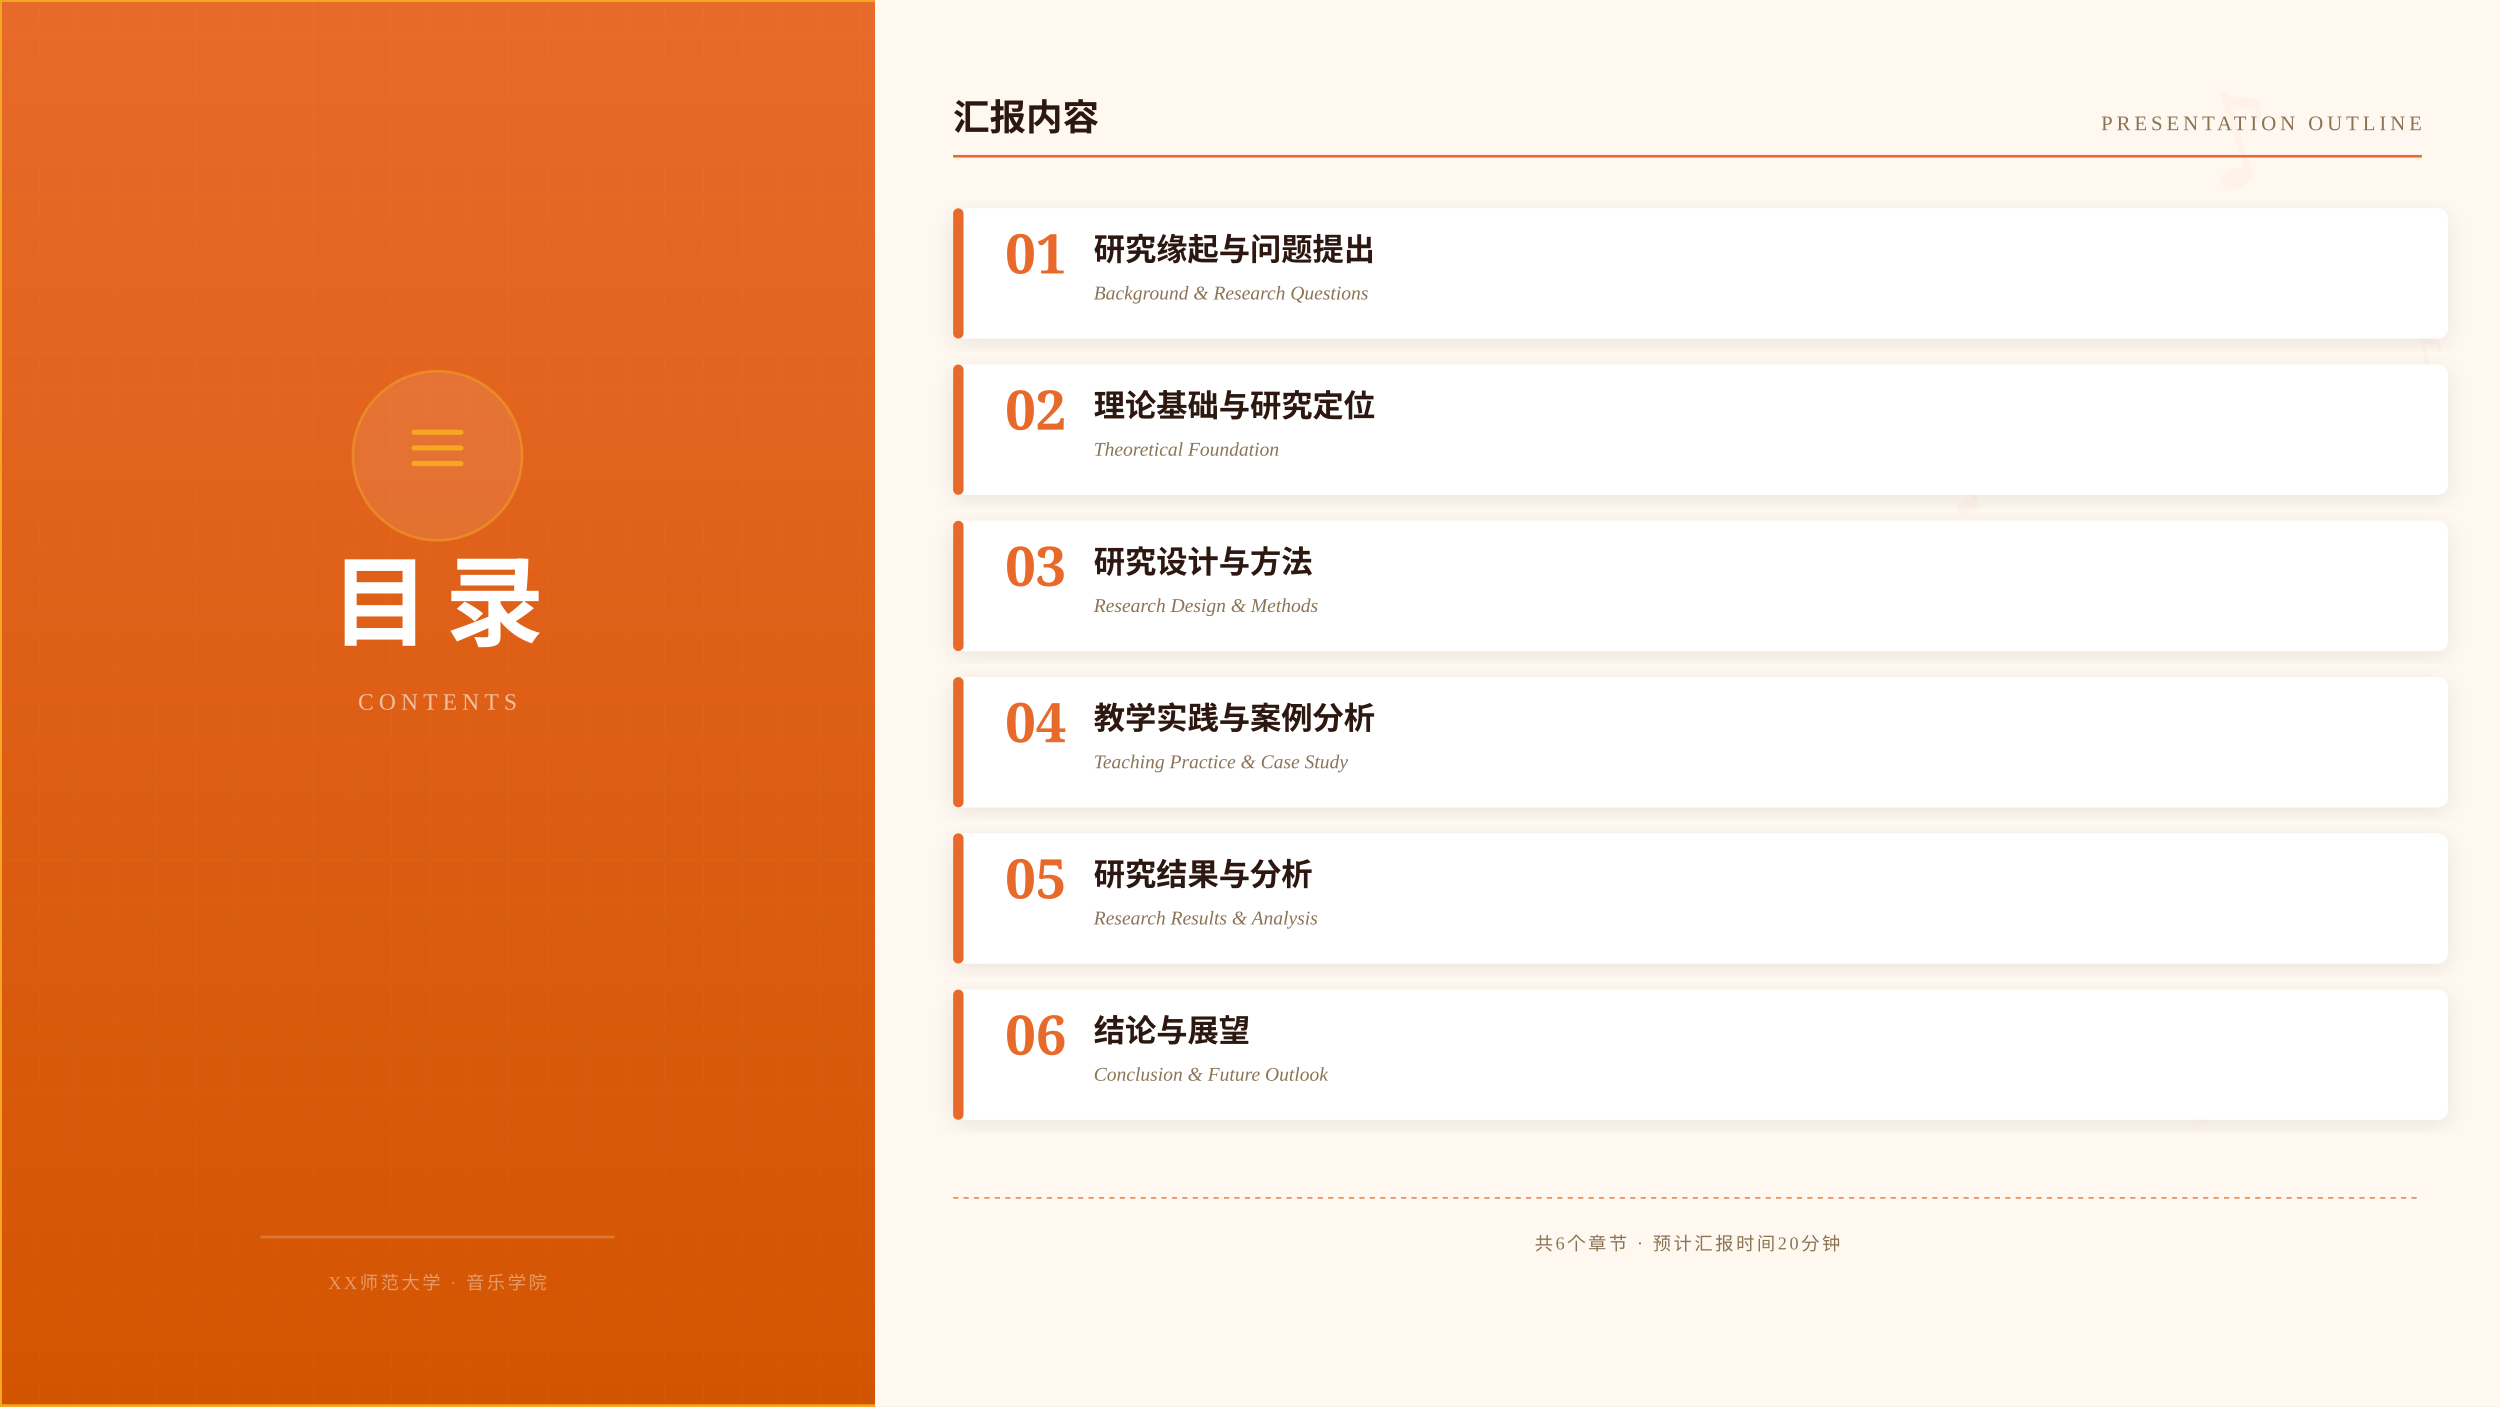
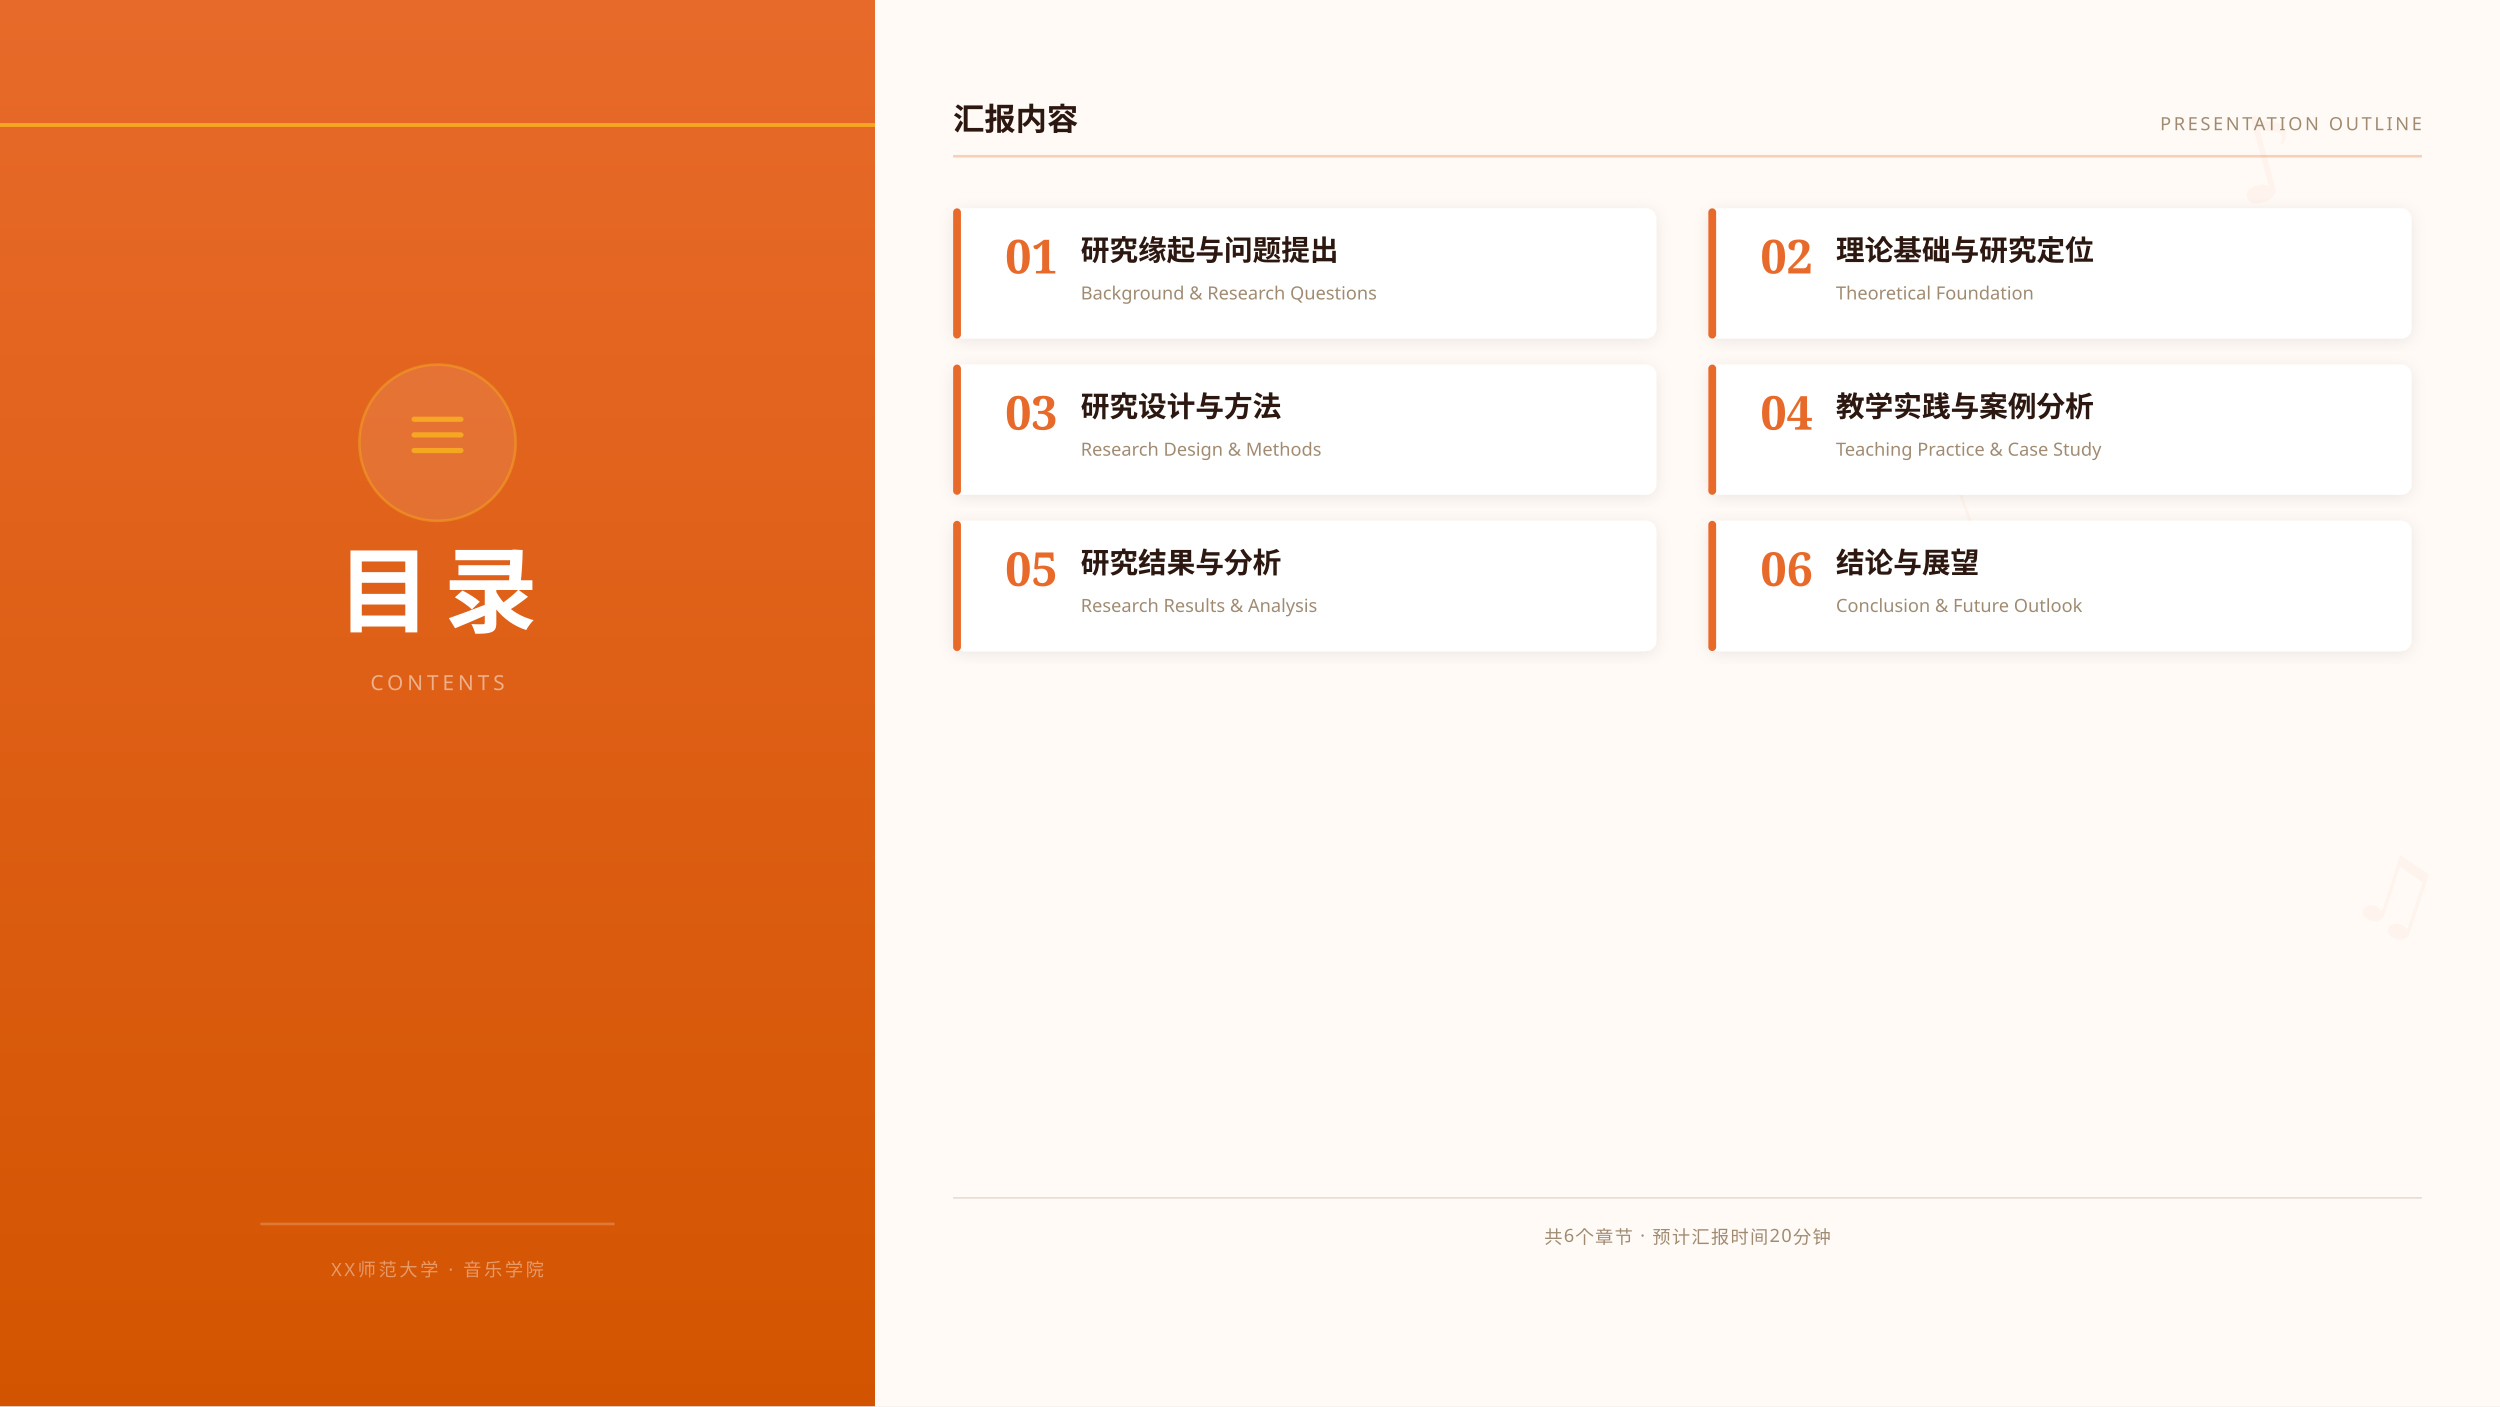
<svg xmlns="http://www.w3.org/2000/svg" viewBox="0 0 1920 1080" width="1920" height="1080">
  <defs>
    <linearGradient id="tocGrad" x1="0%" y1="0%" x2="0%" y2="100%">
      <stop offset="0%" style="stop-color:#E86A2A;stop-opacity:1" />
      <stop offset="100%" style="stop-color:#D35400;stop-opacity:1" />
    </linearGradient>
    <filter id="cardShadow">
-       <feDropShadow dx="0" dy="4" stdDeviation="8" flood-opacity="0.08" />
+       <feDropShadow dx="0" dy="2" stdDeviation="6" flood-opacity="0.08" />
    </filter>
-     <pattern id="gridPattern" width="30" height="30" patternUnits="userSpaceOnUse">
-       <path d="M 30 0 L 0 0 0 30" fill="none" stroke="rgba(255,255,255,0.03)" stroke-width="1" />
-     </pattern>
  </defs>
  <rect width="672" height="1080" fill="url(#tocGrad)" />
-   <rect width="672" height="1080" fill="url(#gridPattern)" />
-   <line x1="0" y1="0" x2="672" y2="0" stroke="#F5A623" stroke-width="3" />
-   <line x1="0" y1="1080" x2="672" y2="1080" stroke="#F5A623" stroke-width="3" />
-   <line x1="0" y1="0" x2="0" y2="1080" stroke="#F5A623" stroke-width="3" />
-   <circle cx="336" cy="350" r="65" fill="rgba(255,255,255,0.1)" stroke="rgba(245,166,35,0.5)" stroke-width="2" />
-   <g transform="translate(316, 330)">
+   <line x1="0" y1="96" x2="672" y2="96" stroke="#F5A623" stroke-width="3" />
+   <circle cx="336" cy="340" r="60" fill="rgba(255,255,255,0.1)" stroke="rgba(245,166,35,0.5)" stroke-width="2" />
+   <g transform="translate(316, 320)">
    <rect x="0" y="0" width="40" height="4" rx="2" fill="#F5A623" />
    <rect x="0" y="12" width="40" height="4" rx="2" fill="#F5A623" />
    <rect x="0" y="24" width="40" height="4" rx="2" fill="#F5A623" />
  </g>
-   <text x="336" y="490" font-size="76" text-anchor="middle" fill="#FFFFFF" font-family="'Noto Serif SC', serif" font-weight="600" letter-spacing="12">目录</text>
-   <text x="336" y="545" font-size="18" text-anchor="middle" fill="rgba(255,255,255,0.6)" letter-spacing="4">CONTENTS</text>
-   <line x1="200" y1="950" x2="472" y2="950" stroke="rgba(255,255,255,0.2)" stroke-width="2" />
-   <text x="336" y="990" font-size="14" text-anchor="middle" fill="rgba(255,255,255,0.4)" letter-spacing="2">XX师范大学 · 音乐学院</text>
-   <rect x="672" y="0" width="1248" height="1080" fill="#FFF8F0" />
+   <text x="336" y="480" font-size="72" text-anchor="middle" fill="#FFFFFF" font-family="'Noto Serif SC', serif" font-weight="600" letter-spacing="10">目录</text>
+   <text x="336" y="530" font-size="16" text-anchor="middle" fill="rgba(255,255,255,0.5)" letter-spacing="3" font-family="'Noto Sans SC', sans-serif">CONTENTS</text>
+   <line x1="200" y1="940" x2="472" y2="940" stroke="rgba(255,255,255,0.2)" stroke-width="2" />
+   <text x="336" y="980" font-size="14" text-anchor="middle" fill="rgba(255,255,255,0.4)" letter-spacing="2" font-family="'Noto Sans SC', sans-serif">XX师范大学 · 音乐学院</text>
+   <rect x="672" y="0" width="1248" height="1080" fill="#FFFAF5" />
  <g opacity="0.04" fill="#E86A2A">
-     <g transform="translate(1700, 150) rotate(-18)">
-       <text font-size="100" font-family="serif">♪</text>
+     <g transform="translate(1720, 160) rotate(-15)">
+       <text font-size="90" font-family="serif">♪</text>
    </g>
-     <g transform="translate(1800, 700) rotate(22)">
-       <text font-size="85" font-family="serif">♫</text>
+     <g transform="translate(1800, 700) rotate(18)">
+       <text font-size="75" font-family="serif">♫</text>
    </g>
-     <g transform="translate(1500, 400) rotate(-25)">
-       <text font-size="70" font-family="serif">♩</text>
-     </g>
-     <g transform="translate(1650, 850) rotate(15)">
-       <text font-size="60" font-family="serif">♬</text>
-     </g>
-     <g transform="translate(1850, 300) rotate(-10)">
-       <text font-size="55" font-family="serif">♪</text>
-     </g>
-     <g transform="translate(1450, 600) rotate(28)">
-       <text font-size="50" font-family="serif">♫</text>
+     <g transform="translate(1500, 420) rotate(-20)">
+       <text font-size="60" font-family="serif">♩</text>
    </g>
  </g>
-   <line x1="732" y1="120" x2="1860" y2="120" stroke="#E86A2A" stroke-width="2" />
-   <text x="732" y="100" font-size="28" fill="#2C1810" font-family="'Noto Serif SC', serif" font-weight="600">汇报内容</text>
-   <text x="1860" y="100" font-size="16" fill="#8B7355" text-anchor="end" letter-spacing="3">PRESENTATION OUTLINE</text>
-   <rect x="732" y="160" width="1148" height="100" rx="8" fill="#FFFFFF" filter="url(#cardShadow)" />
-   <rect x="732" y="160" width="8" height="100" rx="4" fill="#E86A2A" />
-   <text x="772" y="210" font-size="42" fill="#E86A2A" font-family="'Noto Serif SC', serif" font-weight="700">01</text>
-   <text x="840" y="200" font-size="24" fill="#2C1810" font-weight="600">研究缘起与问题提出</text>
-   <text x="840" y="230" font-size="15" fill="#8B7355" font-style="italic">Background &amp; Research Questions</text>
-   <rect x="732" y="280" width="1148" height="100" rx="8" fill="#FFFFFF" filter="url(#cardShadow)" />
-   <rect x="732" y="280" width="8" height="100" rx="4" fill="#E86A2A" />
-   <text x="772" y="330" font-size="42" fill="#E86A2A" font-family="'Noto Serif SC', serif" font-weight="700">02</text>
-   <text x="840" y="320" font-size="24" fill="#2C1810" font-weight="600">理论基础与研究定位</text>
-   <text x="840" y="350" font-size="15" fill="#8B7355" font-style="italic">Theoretical Foundation</text>
-   <rect x="732" y="400" width="1148" height="100" rx="8" fill="#FFFFFF" filter="url(#cardShadow)" />
-   <rect x="732" y="400" width="8" height="100" rx="4" fill="#E86A2A" />
-   <text x="772" y="450" font-size="42" fill="#E86A2A" font-family="'Noto Serif SC', serif" font-weight="700">03</text>
-   <text x="840" y="440" font-size="24" fill="#2C1810" font-weight="600">研究设计与方法</text>
-   <text x="840" y="470" font-size="15" fill="#8B7355" font-style="italic">Research Design &amp; Methods</text>
-   <rect x="732" y="520" width="1148" height="100" rx="8" fill="#FFFFFF" filter="url(#cardShadow)" />
-   <rect x="732" y="520" width="8" height="100" rx="4" fill="#E86A2A" />
-   <text x="772" y="570" font-size="42" fill="#E86A2A" font-family="'Noto Serif SC', serif" font-weight="700">04</text>
-   <text x="840" y="560" font-size="24" fill="#2C1810" font-weight="600">教学实践与案例分析</text>
-   <text x="840" y="590" font-size="15" fill="#8B7355" font-style="italic">Teaching Practice &amp; Case Study</text>
-   <rect x="732" y="640" width="1148" height="100" rx="8" fill="#FFFFFF" filter="url(#cardShadow)" />
-   <rect x="732" y="640" width="8" height="100" rx="4" fill="#E86A2A" />
-   <text x="772" y="690" font-size="42" fill="#E86A2A" font-family="'Noto Serif SC', serif" font-weight="700">05</text>
-   <text x="840" y="680" font-size="24" fill="#2C1810" font-weight="600">研究结果与分析</text>
-   <text x="840" y="710" font-size="15" fill="#8B7355" font-style="italic">Research Results &amp; Analysis</text>
-   <rect x="732" y="760" width="1148" height="100" rx="8" fill="#FFFFFF" filter="url(#cardShadow)" />
-   <rect x="732" y="760" width="8" height="100" rx="4" fill="#E86A2A" />
-   <text x="772" y="810" font-size="42" fill="#E86A2A" font-family="'Noto Serif SC', serif" font-weight="700">06</text>
-   <text x="840" y="800" font-size="24" fill="#2C1810" font-weight="600">结论与展望</text>
-   <text x="840" y="830" font-size="15" fill="#8B7355" font-style="italic">Conclusion &amp; Future Outlook</text>
-   <line x1="732" y1="920" x2="1860" y2="920" stroke="#E86A2A" stroke-width="1" stroke-dasharray="4,4" />
-   <text x="1296" y="960" font-size="14" text-anchor="middle" fill="#8B7355" letter-spacing="2">共6个章节 · 预计汇报时间20分钟</text>
+   <line x1="732" y1="120" x2="1860" y2="120" stroke="#E86A2A" stroke-width="2" opacity="0.3" />
+   <text x="732" y="100" font-size="24" fill="#2C1810" font-family="'Noto Serif SC', serif" font-weight="600">汇报内容</text>
+   <text x="1860" y="100" font-size="14" fill="#A08B72" text-anchor="end" letter-spacing="2" font-family="'Noto Sans SC', sans-serif">PRESENTATION OUTLINE</text>
+   <rect x="732" y="160" width="540" height="100" rx="8" fill="#FFFFFF" filter="url(#cardShadow)" />
+   <rect x="732" y="160" width="6" height="100" rx="3" fill="#E86A2A" />
+   <text x="772" y="210" font-size="36" fill="#E86A2A" font-family="'Noto Serif SC', serif" font-weight="700">01</text>
+   <text x="830" y="200" font-size="22" fill="#2C1810" font-family="'Noto Sans SC', sans-serif" font-weight="600">研究缘起与问题提出</text>
+   <text x="830" y="230" font-size="14" fill="#A08B72" font-family="'Noto Sans SC', sans-serif">Background &amp; Research Questions</text>
+   <rect x="1312" y="160" width="540" height="100" rx="8" fill="#FFFFFF" filter="url(#cardShadow)" />
+   <rect x="1312" y="160" width="6" height="100" rx="3" fill="#E86A2A" />
+   <text x="1352" y="210" font-size="36" fill="#E86A2A" font-family="'Noto Serif SC', serif" font-weight="700">02</text>
+   <text x="1410" y="200" font-size="22" fill="#2C1810" font-family="'Noto Sans SC', sans-serif" font-weight="600">理论基础与研究定位</text>
+   <text x="1410" y="230" font-size="14" fill="#A08B72" font-family="'Noto Sans SC', sans-serif">Theoretical Foundation</text>
+   <rect x="732" y="280" width="540" height="100" rx="8" fill="#FFFFFF" filter="url(#cardShadow)" />
+   <rect x="732" y="280" width="6" height="100" rx="3" fill="#E86A2A" />
+   <text x="772" y="330" font-size="36" fill="#E86A2A" font-family="'Noto Serif SC', serif" font-weight="700">03</text>
+   <text x="830" y="320" font-size="22" fill="#2C1810" font-family="'Noto Sans SC', sans-serif" font-weight="600">研究设计与方法</text>
+   <text x="830" y="350" font-size="14" fill="#A08B72" font-family="'Noto Sans SC', sans-serif">Research Design &amp; Methods</text>
+   <rect x="1312" y="280" width="540" height="100" rx="8" fill="#FFFFFF" filter="url(#cardShadow)" />
+   <rect x="1312" y="280" width="6" height="100" rx="3" fill="#E86A2A" />
+   <text x="1352" y="330" font-size="36" fill="#E86A2A" font-family="'Noto Serif SC', serif" font-weight="700">04</text>
+   <text x="1410" y="320" font-size="22" fill="#2C1810" font-family="'Noto Sans SC', sans-serif" font-weight="600">教学实践与案例分析</text>
+   <text x="1410" y="350" font-size="14" fill="#A08B72" font-family="'Noto Sans SC', sans-serif">Teaching Practice &amp; Case Study</text>
+   <rect x="732" y="400" width="540" height="100" rx="8" fill="#FFFFFF" filter="url(#cardShadow)" />
+   <rect x="732" y="400" width="6" height="100" rx="3" fill="#E86A2A" />
+   <text x="772" y="450" font-size="36" fill="#E86A2A" font-family="'Noto Serif SC', serif" font-weight="700">05</text>
+   <text x="830" y="440" font-size="22" fill="#2C1810" font-family="'Noto Sans SC', sans-serif" font-weight="600">研究结果与分析</text>
+   <text x="830" y="470" font-size="14" fill="#A08B72" font-family="'Noto Sans SC', sans-serif">Research Results &amp; Analysis</text>
+   <rect x="1312" y="400" width="540" height="100" rx="8" fill="#FFFFFF" filter="url(#cardShadow)" />
+   <rect x="1312" y="400" width="6" height="100" rx="3" fill="#E86A2A" />
+   <text x="1352" y="450" font-size="36" fill="#E86A2A" font-family="'Noto Serif SC', serif" font-weight="700">06</text>
+   <text x="1410" y="440" font-size="22" fill="#2C1810" font-family="'Noto Sans SC', sans-serif" font-weight="600">结论与展望</text>
+   <text x="1410" y="470" font-size="14" fill="#A08B72" font-family="'Noto Sans SC', sans-serif">Conclusion &amp; Future Outlook</text>
+   <line x1="732" y1="920" x2="1860" y2="920" stroke="#E0D5C8" stroke-width="1" />
+   <text x="1296" y="955" font-size="14" text-anchor="middle" fill="#A08B72" letter-spacing="1" font-family="'Noto Sans SC', sans-serif">共6个章节 · 预计汇报时间20分钟</text>
</svg>
